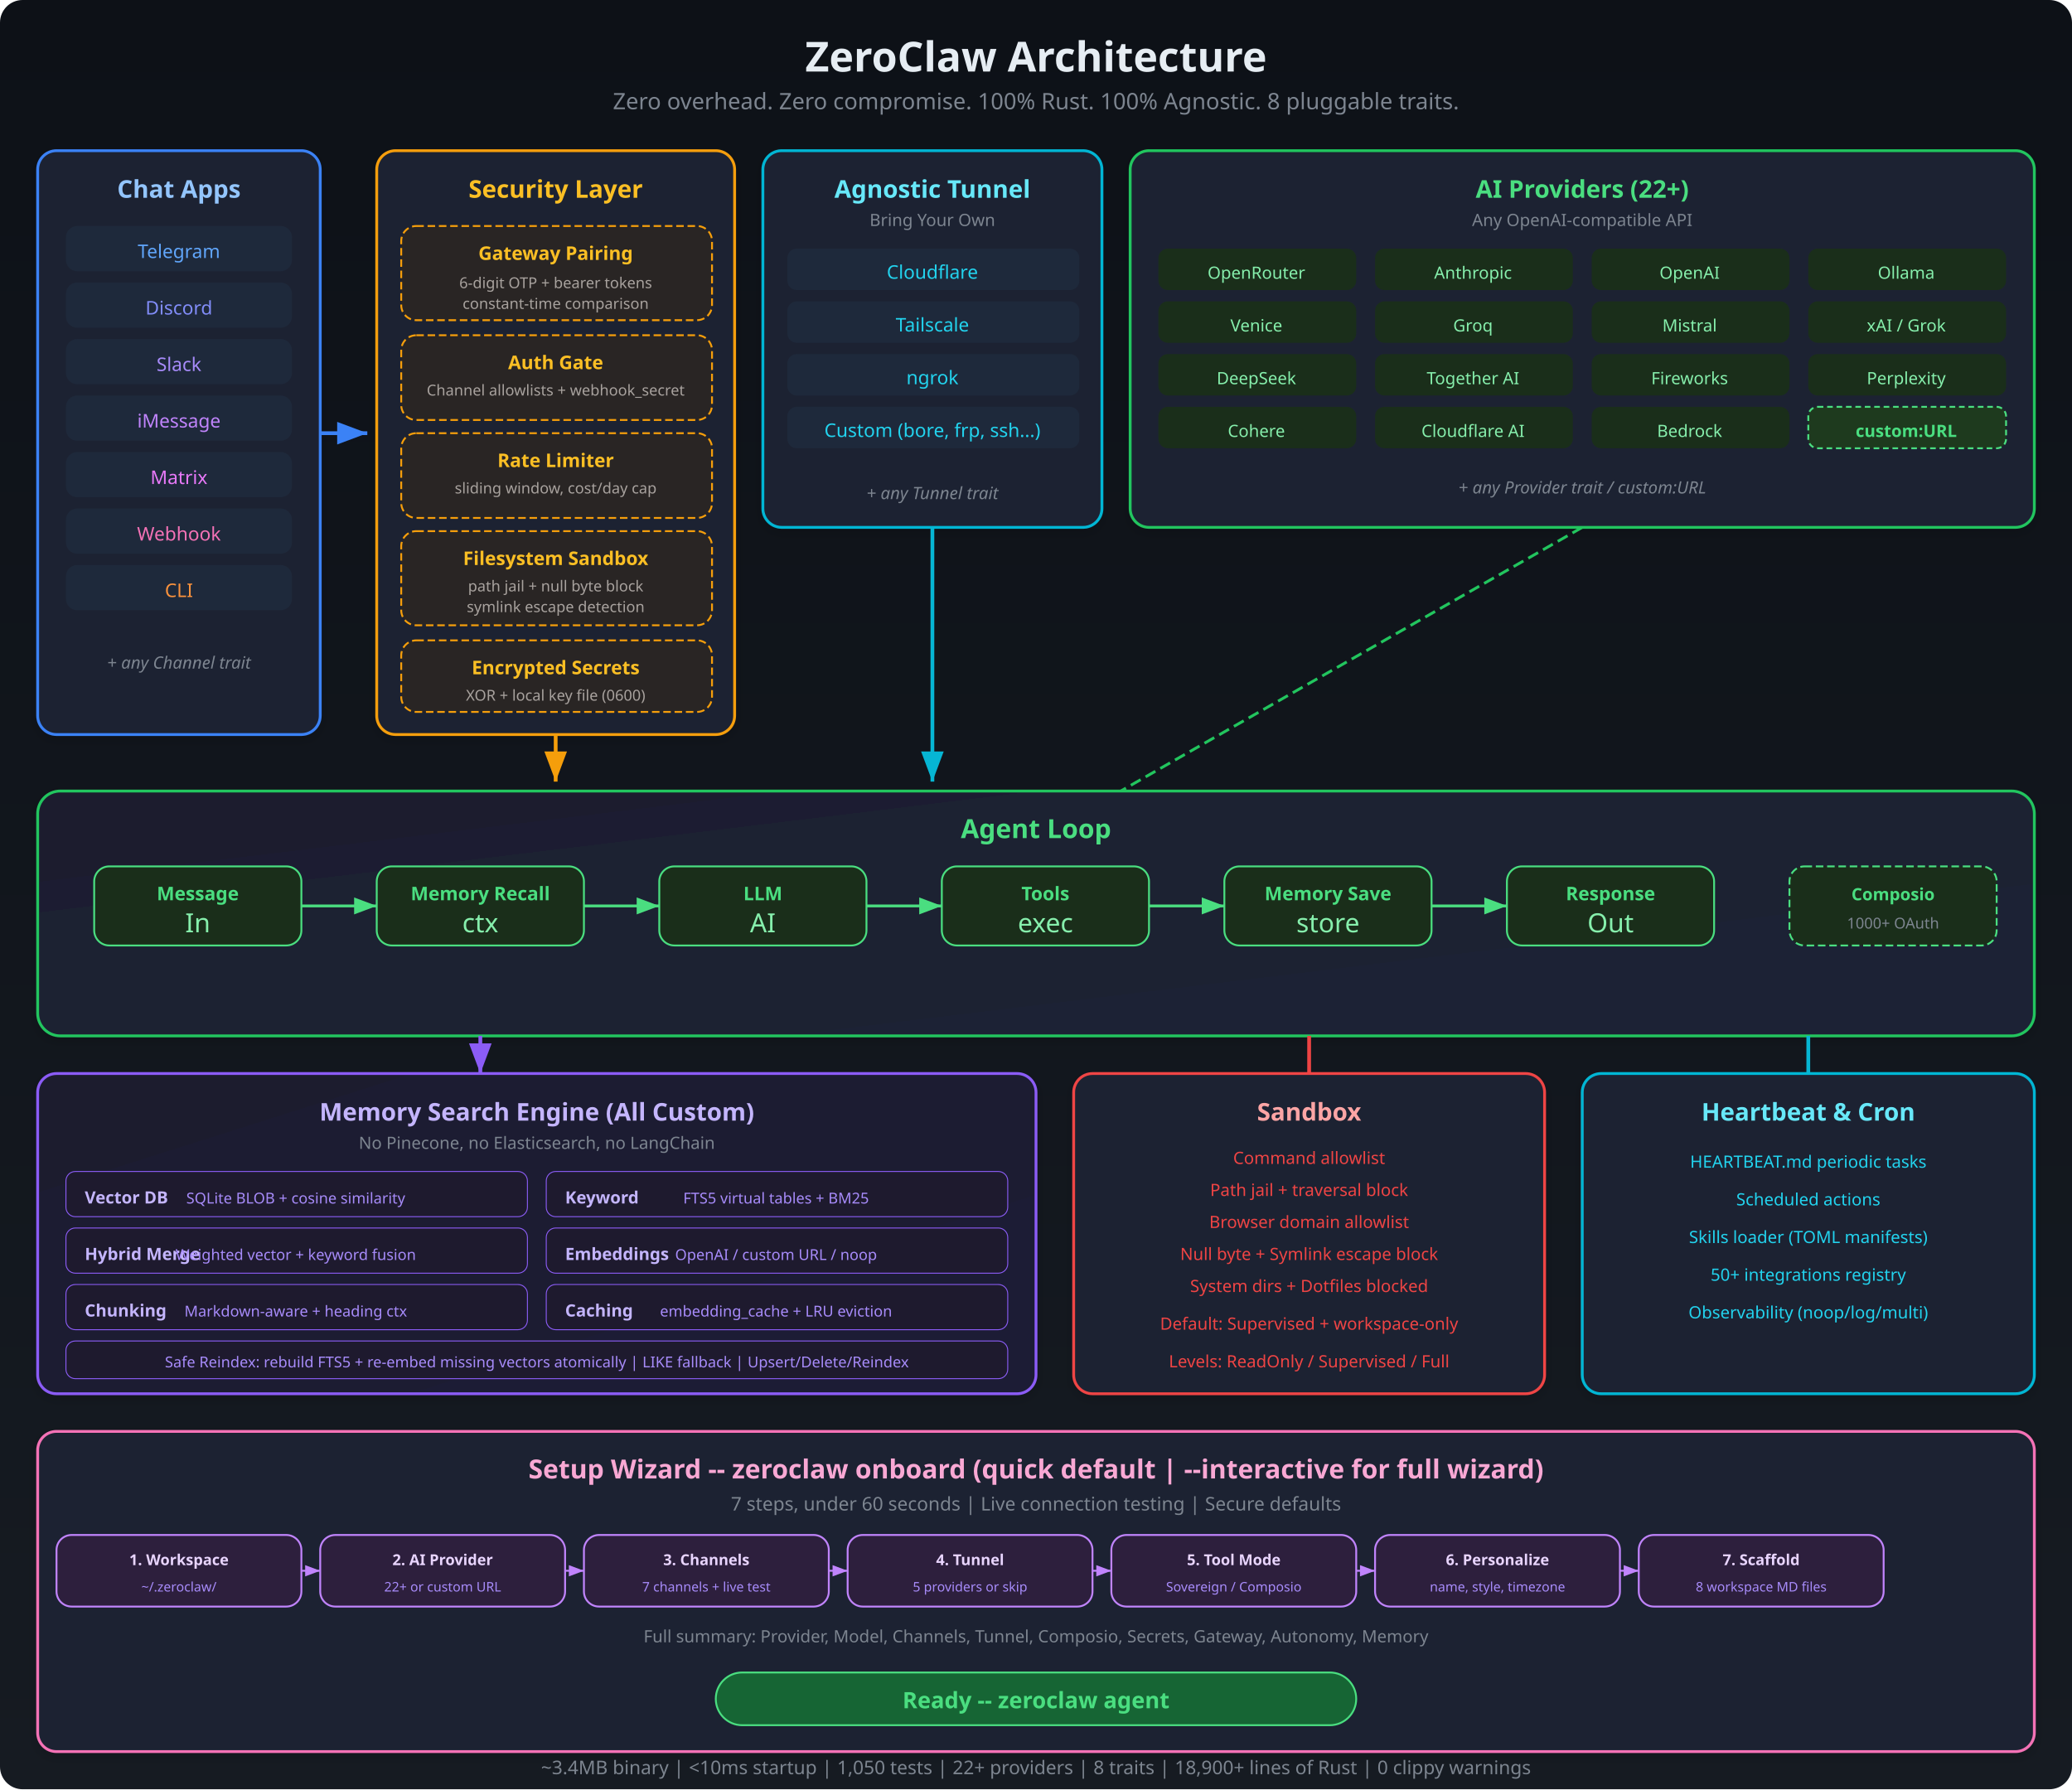
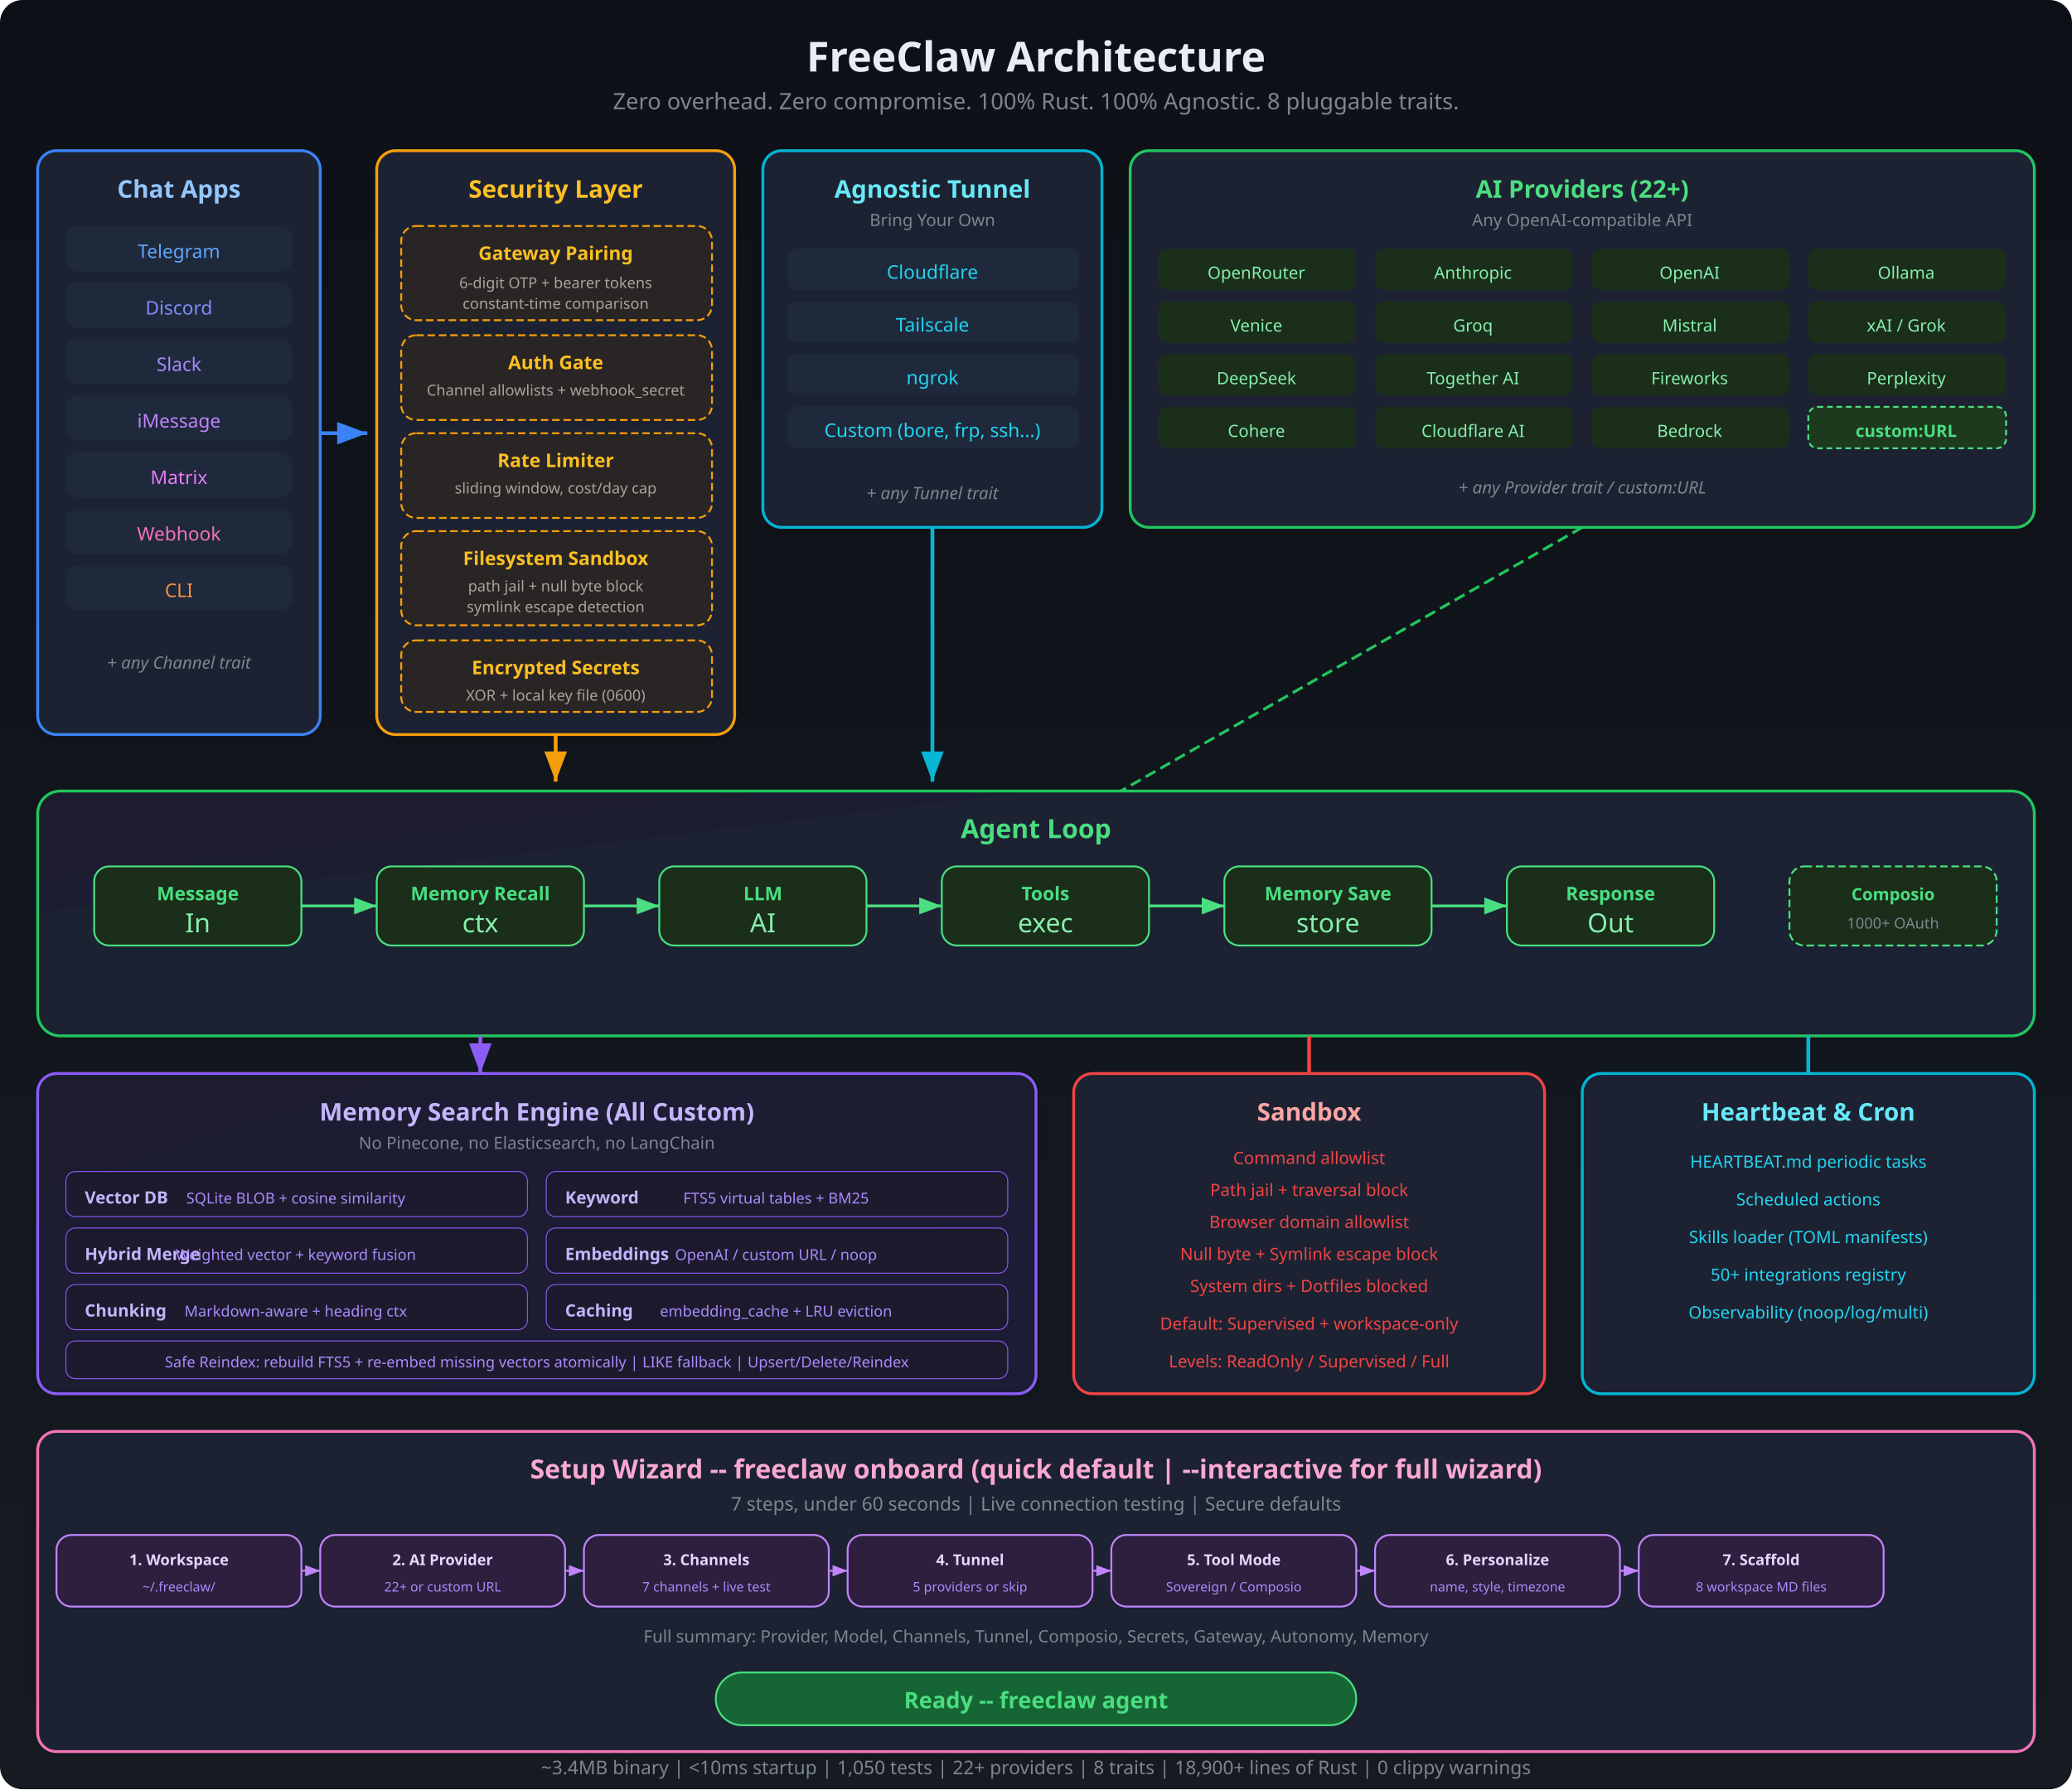
<svg xmlns="http://www.w3.org/2000/svg" viewBox="0 0 1100 950" font-family="'Segoe UI', system-ui, -apple-system, sans-serif">
  <defs>
    <filter id="shadow" x="-4%" y="-4%" width="108%" height="108%">
      <feDropShadow dx="0" dy="2" stdDeviation="3" flood-opacity="0.15" />
    </filter>
    <linearGradient id="bgGrad" x1="0" y1="0" x2="0" y2="1">
      <stop offset="0%" stop-color="#0d1117" />
      <stop offset="100%" stop-color="#161b22" />
    </linearGradient>
    <linearGradient id="agentGrad" x1="0" y1="0" x2="1" y2="1">
      <stop offset="0%" stop-color="#1a1e2e" />
      <stop offset="100%" stop-color="#1e2436" />
    </linearGradient>
    <linearGradient id="memGrad" x1="0" y1="0" x2="1" y2="1">
      <stop offset="0%" stop-color="#1a1a2e" />
      <stop offset="100%" stop-color="#1e1e36" />
    </linearGradient>
    <marker id="arrowBlue" markerWidth="8" markerHeight="6" refX="8" refY="3" orient="auto">
      <path d="M0,0 L8,3 L0,6" fill="#3b82f6" />
    </marker>
    <marker id="arrowAmber" markerWidth="8" markerHeight="6" refX="8" refY="3" orient="auto">
      <path d="M0,0 L8,3 L0,6" fill="#f59e0b" />
    </marker>
    <marker id="arrowGreen" markerWidth="8" markerHeight="6" refX="8" refY="3" orient="auto">
      <path d="M0,0 L8,3 L0,6" fill="#4ade80" />
    </marker>
    <marker id="arrowCyan" markerWidth="8" markerHeight="6" refX="8" refY="3" orient="auto">
      <path d="M0,0 L8,3 L0,6" fill="#06b6d4" />
    </marker>
    <marker id="arrowPurple" markerWidth="8" markerHeight="6" refX="8" refY="3" orient="auto">
      <path d="M0,0 L8,3 L0,6" fill="#c084fc" />
    </marker>
    <marker id="arrowViolet" markerWidth="8" markerHeight="6" refX="8" refY="3" orient="auto">
      <path d="M0,0 L8,3 L0,6" fill="#8b5cf6" />
    </marker>
  </defs>
  <rect width="1100" height="950" rx="12" fill="url(#bgGrad)" />
-   <text x="550" y="38" text-anchor="middle" fill="#e6edf3" font-size="22" font-weight="700">ZeroClaw Architecture</text>
+   <text x="550" y="38" text-anchor="middle" fill="#e6edf3" font-size="22" font-weight="700">FreeClaw Architecture</text>
  <text x="550" y="58" text-anchor="middle" fill="#7d8590" font-size="12">Zero overhead. Zero compromise. 100% Rust. 100% Agnostic. 8 pluggable traits.</text>
  <rect x="20" y="80" width="150" height="310" rx="10" fill="#1c2333" stroke="#3b82f6" stroke-width="1.5" filter="url(#shadow)" />
  <text x="95" y="105" text-anchor="middle" fill="#93c5fd" font-size="13" font-weight="600">Chat Apps</text>
  <rect x="35" y="120" width="120" height="24" rx="6" fill="#1e293b" />
  <text x="95" y="137" text-anchor="middle" fill="#60a5fa" font-size="10">Telegram</text>
  <rect x="35" y="150" width="120" height="24" rx="6" fill="#1e293b" />
  <text x="95" y="167" text-anchor="middle" fill="#818cf8" font-size="10">Discord</text>
  <rect x="35" y="180" width="120" height="24" rx="6" fill="#1e293b" />
  <text x="95" y="197" text-anchor="middle" fill="#a78bfa" font-size="10">Slack</text>
  <rect x="35" y="210" width="120" height="24" rx="6" fill="#1e293b" />
  <text x="95" y="227" text-anchor="middle" fill="#c084fc" font-size="10">iMessage</text>
  <rect x="35" y="240" width="120" height="24" rx="6" fill="#1e293b" />
  <text x="95" y="257" text-anchor="middle" fill="#e879f9" font-size="10">Matrix</text>
  <rect x="35" y="270" width="120" height="24" rx="6" fill="#1e293b" />
  <text x="95" y="287" text-anchor="middle" fill="#f472b6" font-size="10">Webhook</text>
  <rect x="35" y="300" width="120" height="24" rx="6" fill="#1e293b" />
  <text x="95" y="317" text-anchor="middle" fill="#fb923c" font-size="10">CLI</text>
  <text x="95" y="355" text-anchor="middle" fill="#7d8590" font-size="9" font-style="italic">+ any Channel trait</text>
  <line x1="170" y1="230" x2="195" y2="230" stroke="#3b82f6" stroke-width="2" marker-end="url(#arrowBlue)" />
  <rect x="200" y="80" width="190" height="310" rx="10" fill="#1c2333" stroke="#f59e0b" stroke-width="1.5" filter="url(#shadow)" />
  <text x="295" y="105" text-anchor="middle" fill="#fbbf24" font-size="13" font-weight="600">Security Layer</text>
  <rect x="213" y="120" width="165" height="50" rx="8" fill="#292524" stroke="#f59e0b" stroke-width="1" stroke-dasharray="4,2" />
  <text x="295" y="138" text-anchor="middle" fill="#fbbf24" font-size="10" font-weight="600">Gateway Pairing</text>
  <text x="295" y="153" text-anchor="middle" fill="#a8a29e" font-size="8">6-digit OTP + bearer tokens</text>
  <text x="295" y="164" text-anchor="middle" fill="#a8a29e" font-size="8">constant-time comparison</text>
  <rect x="213" y="178" width="165" height="45" rx="8" fill="#292524" stroke="#f59e0b" stroke-width="1" stroke-dasharray="4,2" />
  <text x="295" y="196" text-anchor="middle" fill="#fbbf24" font-size="10" font-weight="600">Auth Gate</text>
  <text x="295" y="210" text-anchor="middle" fill="#a8a29e" font-size="8">Channel allowlists + webhook_secret</text>
  <rect x="213" y="230" width="165" height="45" rx="8" fill="#292524" stroke="#f59e0b" stroke-width="1" stroke-dasharray="4,2" />
  <text x="295" y="248" text-anchor="middle" fill="#fbbf24" font-size="10" font-weight="600">Rate Limiter</text>
  <text x="295" y="262" text-anchor="middle" fill="#a8a29e" font-size="8">sliding window, cost/day cap</text>
  <rect x="213" y="282" width="165" height="50" rx="8" fill="#292524" stroke="#f59e0b" stroke-width="1" stroke-dasharray="4,2" />
  <text x="295" y="300" text-anchor="middle" fill="#fbbf24" font-size="10" font-weight="600">Filesystem Sandbox</text>
  <text x="295" y="314" text-anchor="middle" fill="#a8a29e" font-size="8">path jail + null byte block</text>
  <text x="295" y="325" text-anchor="middle" fill="#a8a29e" font-size="8">symlink escape detection</text>
  <rect x="213" y="340" width="165" height="38" rx="8" fill="#292524" stroke="#f59e0b" stroke-width="1" stroke-dasharray="4,2" />
  <text x="295" y="358" text-anchor="middle" fill="#fbbf24" font-size="10" font-weight="600">Encrypted Secrets</text>
  <text x="295" y="372" text-anchor="middle" fill="#a8a29e" font-size="8">XOR + local key file (0600)</text>
  <line x1="295" y1="390" x2="295" y2="415" stroke="#f59e0b" stroke-width="2" marker-end="url(#arrowAmber)" />
  <rect x="405" y="80" width="180" height="200" rx="10" fill="#1c2333" stroke="#06b6d4" stroke-width="1.5" filter="url(#shadow)" />
  <text x="495" y="105" text-anchor="middle" fill="#67e8f9" font-size="13" font-weight="600">Agnostic Tunnel</text>
  <text x="495" y="120" text-anchor="middle" fill="#7d8590" font-size="9">Bring Your Own</text>
  <rect x="418" y="132" width="155" height="22" rx="5" fill="#1e293b" />
  <text x="495" y="148" text-anchor="middle" fill="#22d3ee" font-size="10">Cloudflare</text>
  <rect x="418" y="160" width="155" height="22" rx="5" fill="#1e293b" />
  <text x="495" y="176" text-anchor="middle" fill="#22d3ee" font-size="10">Tailscale</text>
  <rect x="418" y="188" width="155" height="22" rx="5" fill="#1e293b" />
  <text x="495" y="204" text-anchor="middle" fill="#22d3ee" font-size="10">ngrok</text>
  <rect x="418" y="216" width="155" height="22" rx="5" fill="#1e293b" />
  <text x="495" y="232" text-anchor="middle" fill="#22d3ee" font-size="10">Custom (bore, frp, ssh...)</text>
  <text x="495" y="265" text-anchor="middle" fill="#7d8590" font-size="9" font-style="italic">+ any Tunnel trait</text>
  <line x1="495" y1="280" x2="495" y2="415" stroke="#06b6d4" stroke-width="2" marker-end="url(#arrowCyan)" />
  <rect x="600" y="80" width="480" height="200" rx="10" fill="#1c2333" stroke="#22c55e" stroke-width="1.5" filter="url(#shadow)" />
  <text x="840" y="105" text-anchor="middle" fill="#4ade80" font-size="13" font-weight="600">AI Providers (22+)</text>
  <text x="840" y="120" text-anchor="middle" fill="#7d8590" font-size="9">Any OpenAI-compatible API</text>
  <rect x="615" y="132" width="105" height="22" rx="5" fill="#1a2e1a" />
  <text x="667" y="148" text-anchor="middle" fill="#86efac" font-size="9">OpenRouter</text>
  <rect x="730" y="132" width="105" height="22" rx="5" fill="#1a2e1a" />
  <text x="782" y="148" text-anchor="middle" fill="#86efac" font-size="9">Anthropic</text>
  <rect x="845" y="132" width="105" height="22" rx="5" fill="#1a2e1a" />
  <text x="897" y="148" text-anchor="middle" fill="#86efac" font-size="9">OpenAI</text>
  <rect x="960" y="132" width="105" height="22" rx="5" fill="#1a2e1a" />
  <text x="1012" y="148" text-anchor="middle" fill="#86efac" font-size="9">Ollama</text>
  <rect x="615" y="160" width="105" height="22" rx="5" fill="#1a2e1a" />
  <text x="667" y="176" text-anchor="middle" fill="#86efac" font-size="9">Venice</text>
  <rect x="730" y="160" width="105" height="22" rx="5" fill="#1a2e1a" />
  <text x="782" y="176" text-anchor="middle" fill="#86efac" font-size="9">Groq</text>
  <rect x="845" y="160" width="105" height="22" rx="5" fill="#1a2e1a" />
  <text x="897" y="176" text-anchor="middle" fill="#86efac" font-size="9">Mistral</text>
  <rect x="960" y="160" width="105" height="22" rx="5" fill="#1a2e1a" />
  <text x="1012" y="176" text-anchor="middle" fill="#86efac" font-size="9">xAI / Grok</text>
  <rect x="615" y="188" width="105" height="22" rx="5" fill="#1a2e1a" />
  <text x="667" y="204" text-anchor="middle" fill="#86efac" font-size="9">DeepSeek</text>
  <rect x="730" y="188" width="105" height="22" rx="5" fill="#1a2e1a" />
  <text x="782" y="204" text-anchor="middle" fill="#86efac" font-size="9">Together AI</text>
  <rect x="845" y="188" width="105" height="22" rx="5" fill="#1a2e1a" />
  <text x="897" y="204" text-anchor="middle" fill="#86efac" font-size="9">Fireworks</text>
  <rect x="960" y="188" width="105" height="22" rx="5" fill="#1a2e1a" />
  <text x="1012" y="204" text-anchor="middle" fill="#86efac" font-size="9">Perplexity</text>
  <rect x="615" y="216" width="105" height="22" rx="5" fill="#1a2e1a" />
  <text x="667" y="232" text-anchor="middle" fill="#86efac" font-size="9">Cohere</text>
  <rect x="730" y="216" width="105" height="22" rx="5" fill="#1a2e1a" />
  <text x="782" y="232" text-anchor="middle" fill="#86efac" font-size="9">Cloudflare AI</text>
  <rect x="845" y="216" width="105" height="22" rx="5" fill="#1a2e1a" />
  <text x="897" y="232" text-anchor="middle" fill="#86efac" font-size="9">Bedrock</text>
  <rect x="960" y="216" width="105" height="22" rx="5" fill="#1e3a1e" stroke="#4ade80" stroke-width="1" stroke-dasharray="3,2" />
  <text x="1012" y="232" text-anchor="middle" fill="#4ade80" font-size="9" font-weight="600">custom:URL</text>
  <text x="840" y="262" text-anchor="middle" fill="#7d8590" font-size="9" font-style="italic">+ any Provider trait / custom:URL</text>
  <line x1="840" y1="280" x2="560" y2="440" stroke="#22c55e" stroke-width="1.5" stroke-dasharray="6,3" marker-end="url(#arrowGreen)" />
  <rect x="20" y="420" width="1060" height="130" rx="12" fill="url(#agentGrad)" stroke="#22c55e" stroke-width="1.5" filter="url(#shadow)" />
  <text x="550" y="445" text-anchor="middle" fill="#4ade80" font-size="14" font-weight="700">Agent Loop</text>
  <rect x="50" y="460" width="110" height="42" rx="8" fill="#1a2e1a" stroke="#4ade80" stroke-width="1" />
  <text x="105" y="478" text-anchor="middle" fill="#4ade80" font-size="10" font-weight="600">Message</text>
  <text x="105" y="495" text-anchor="middle" fill="#86efac" font-size="14">In</text>
  <rect x="200" y="460" width="110" height="42" rx="8" fill="#1a2e1a" stroke="#4ade80" stroke-width="1" />
  <text x="255" y="478" text-anchor="middle" fill="#4ade80" font-size="10" font-weight="600">Memory Recall</text>
  <text x="255" y="495" text-anchor="middle" fill="#86efac" font-size="14">ctx</text>
  <rect x="350" y="460" width="110" height="42" rx="8" fill="#1a2e1a" stroke="#4ade80" stroke-width="1" />
  <text x="405" y="478" text-anchor="middle" fill="#4ade80" font-size="10" font-weight="600">LLM</text>
  <text x="405" y="495" text-anchor="middle" fill="#86efac" font-size="14">AI</text>
  <rect x="500" y="460" width="110" height="42" rx="8" fill="#1a2e1a" stroke="#4ade80" stroke-width="1" />
  <text x="555" y="478" text-anchor="middle" fill="#4ade80" font-size="10" font-weight="600">Tools</text>
  <text x="555" y="495" text-anchor="middle" fill="#86efac" font-size="14">exec</text>
  <rect x="650" y="460" width="110" height="42" rx="8" fill="#1a2e1a" stroke="#4ade80" stroke-width="1" />
  <text x="705" y="478" text-anchor="middle" fill="#4ade80" font-size="10" font-weight="600">Memory Save</text>
  <text x="705" y="495" text-anchor="middle" fill="#86efac" font-size="14">store</text>
  <rect x="800" y="460" width="110" height="42" rx="8" fill="#1a2e1a" stroke="#4ade80" stroke-width="1" />
  <text x="855" y="478" text-anchor="middle" fill="#4ade80" font-size="10" font-weight="600">Response</text>
  <text x="855" y="495" text-anchor="middle" fill="#86efac" font-size="14">Out</text>
  <rect x="950" y="460" width="110" height="42" rx="8" fill="#1a2e1a" stroke="#4ade80" stroke-width="1" stroke-dasharray="4,2" />
  <text x="1005" y="478" text-anchor="middle" fill="#4ade80" font-size="9" font-weight="600">Composio</text>
  <text x="1005" y="493" text-anchor="middle" fill="#7d8590" font-size="8">1000+ OAuth</text>
  <line x1="160" y1="481" x2="200" y2="481" stroke="#4ade80" stroke-width="1.5" marker-end="url(#arrowGreen)" />
  <line x1="310" y1="481" x2="350" y2="481" stroke="#4ade80" stroke-width="1.5" marker-end="url(#arrowGreen)" />
  <line x1="460" y1="481" x2="500" y2="481" stroke="#4ade80" stroke-width="1.5" marker-end="url(#arrowGreen)" />
  <line x1="610" y1="481" x2="650" y2="481" stroke="#4ade80" stroke-width="1.5" marker-end="url(#arrowGreen)" />
  <line x1="760" y1="481" x2="800" y2="481" stroke="#4ade80" stroke-width="1.5" marker-end="url(#arrowGreen)" />
  <rect x="20" y="570" width="530" height="170" rx="10" fill="url(#memGrad)" stroke="#8b5cf6" stroke-width="1.5" filter="url(#shadow)" />
  <text x="285" y="595" text-anchor="middle" fill="#c4b5fd" font-size="13" font-weight="700">Memory Search Engine (All Custom)</text>
  <text x="285" y="610" text-anchor="middle" fill="#7d8590" font-size="9">No Pinecone, no Elasticsearch, no LangChain</text>
  <rect x="35" y="622" width="245" height="24" rx="5" fill="#1e1a2e" stroke="#8b5cf6" stroke-width="0.5" />
  <text x="45" y="639" fill="#c4b5fd" font-size="9" font-weight="600">Vector DB</text>
  <text x="157" y="639" text-anchor="middle" fill="#a78bfa" font-size="8">SQLite BLOB + cosine similarity</text>
  <rect x="290" y="622" width="245" height="24" rx="5" fill="#1e1a2e" stroke="#8b5cf6" stroke-width="0.5" />
  <text x="300" y="639" fill="#c4b5fd" font-size="9" font-weight="600">Keyword</text>
  <text x="412" y="639" text-anchor="middle" fill="#a78bfa" font-size="8">FTS5 virtual tables + BM25</text>
  <rect x="35" y="652" width="245" height="24" rx="5" fill="#1e1a2e" stroke="#8b5cf6" stroke-width="0.5" />
  <text x="45" y="669" fill="#c4b5fd" font-size="9" font-weight="600">Hybrid Merge</text>
  <text x="157" y="669" text-anchor="middle" fill="#a78bfa" font-size="8">Weighted vector + keyword fusion</text>
  <rect x="290" y="652" width="245" height="24" rx="5" fill="#1e1a2e" stroke="#8b5cf6" stroke-width="0.5" />
  <text x="300" y="669" fill="#c4b5fd" font-size="9" font-weight="600">Embeddings</text>
  <text x="412" y="669" text-anchor="middle" fill="#a78bfa" font-size="8">OpenAI / custom URL / noop</text>
  <rect x="35" y="682" width="245" height="24" rx="5" fill="#1e1a2e" stroke="#8b5cf6" stroke-width="0.5" />
  <text x="45" y="699" fill="#c4b5fd" font-size="9" font-weight="600">Chunking</text>
  <text x="157" y="699" text-anchor="middle" fill="#a78bfa" font-size="8">Markdown-aware + heading ctx</text>
  <rect x="290" y="682" width="245" height="24" rx="5" fill="#1e1a2e" stroke="#8b5cf6" stroke-width="0.5" />
  <text x="300" y="699" fill="#c4b5fd" font-size="9" font-weight="600">Caching</text>
  <text x="412" y="699" text-anchor="middle" fill="#a78bfa" font-size="8">embedding_cache + LRU eviction</text>
  <rect x="35" y="712" width="500" height="20" rx="5" fill="#1e1a2e" stroke="#8b5cf6" stroke-width="0.5" />
  <text x="285" y="726" text-anchor="middle" fill="#a78bfa" font-size="8">Safe Reindex: rebuild FTS5 + re-embed missing vectors atomically | LIKE fallback | Upsert/Delete/Reindex</text>
  <line x1="255" y1="550" x2="255" y2="570" stroke="#8b5cf6" stroke-width="2" marker-end="url(#arrowViolet)" />
  <rect x="570" y="570" width="250" height="170" rx="10" fill="#1c2333" stroke="#ef4444" stroke-width="1.5" filter="url(#shadow)" />
  <text x="695" y="595" text-anchor="middle" fill="#fca5a5" font-size="13" font-weight="600">Sandbox</text>
  <text x="695" y="618" text-anchor="middle" fill="#ef4444" font-size="9">Command allowlist</text>
  <text x="695" y="635" text-anchor="middle" fill="#ef4444" font-size="9">Path jail + traversal block</text>
  <text x="695" y="652" text-anchor="middle" fill="#ef4444" font-size="9">Browser domain allowlist</text>
  <text x="695" y="669" text-anchor="middle" fill="#ef4444" font-size="9">Null byte + Symlink escape block</text>
  <text x="695" y="686" text-anchor="middle" fill="#ef4444" font-size="9">System dirs + Dotfiles blocked</text>
  <text x="695" y="706" text-anchor="middle" fill="#ef4444" font-size="9">Default: Supervised + workspace-only</text>
  <text x="695" y="726" text-anchor="middle" fill="#ef4444" font-size="9">Levels: ReadOnly / Supervised / Full</text>
  <line x1="695" y1="550" x2="695" y2="570" stroke="#ef4444" stroke-width="2" />
  <rect x="840" y="570" width="240" height="170" rx="10" fill="#1c2333" stroke="#06b6d4" stroke-width="1.5" filter="url(#shadow)" />
  <text x="960" y="595" text-anchor="middle" fill="#67e8f9" font-size="13" font-weight="600">Heartbeat &amp; Cron</text>
  <text x="960" y="620" text-anchor="middle" fill="#22d3ee" font-size="9">HEARTBEAT.md periodic tasks</text>
  <text x="960" y="640" text-anchor="middle" fill="#22d3ee" font-size="9">Scheduled actions</text>
  <text x="960" y="660" text-anchor="middle" fill="#22d3ee" font-size="9">Skills loader (TOML manifests)</text>
  <text x="960" y="680" text-anchor="middle" fill="#22d3ee" font-size="9">50+ integrations registry</text>
  <text x="960" y="700" text-anchor="middle" fill="#22d3ee" font-size="9">Observability (noop/log/multi)</text>
  <line x1="960" y1="550" x2="960" y2="570" stroke="#06b6d4" stroke-width="2" />
  <rect x="20" y="760" width="1060" height="170" rx="10" fill="#1c2333" stroke="#f472b6" stroke-width="1.5" filter="url(#shadow)" />
-   <text x="550" y="785" text-anchor="middle" fill="#f9a8d4" font-size="14" font-weight="700">Setup Wizard  --  zeroclaw onboard (quick default | --interactive for full wizard)</text>
+   <text x="550" y="785" text-anchor="middle" fill="#f9a8d4" font-size="14" font-weight="700">Setup Wizard  --  freeclaw onboard (quick default | --interactive for full wizard)</text>
  <text x="550" y="802" text-anchor="middle" fill="#7d8590" font-size="10">7 steps, under 60 seconds | Live connection testing | Secure defaults</text>
  <rect x="30" y="815" width="130" height="38" rx="8" fill="#2d1f3d" stroke="#c084fc" stroke-width="1" />
  <text x="95" y="831" text-anchor="middle" fill="#e9d5ff" font-size="8" font-weight="600">1. Workspace</text>
-   <text x="95" y="845" text-anchor="middle" fill="#a78bfa" font-size="7">~/.zeroclaw/</text>
+   <text x="95" y="845" text-anchor="middle" fill="#a78bfa" font-size="7">~/.freeclaw/</text>
  <rect x="170" y="815" width="130" height="38" rx="8" fill="#2d1f3d" stroke="#c084fc" stroke-width="1" />
  <text x="235" y="831" text-anchor="middle" fill="#e9d5ff" font-size="8" font-weight="600">2. AI Provider</text>
  <text x="235" y="845" text-anchor="middle" fill="#a78bfa" font-size="7">22+ or custom URL</text>
  <rect x="310" y="815" width="130" height="38" rx="8" fill="#2d1f3d" stroke="#c084fc" stroke-width="1" />
  <text x="375" y="831" text-anchor="middle" fill="#e9d5ff" font-size="8" font-weight="600">3. Channels</text>
  <text x="375" y="845" text-anchor="middle" fill="#a78bfa" font-size="7">7 channels + live test</text>
  <rect x="450" y="815" width="130" height="38" rx="8" fill="#2d1f3d" stroke="#c084fc" stroke-width="1" />
  <text x="515" y="831" text-anchor="middle" fill="#e9d5ff" font-size="8" font-weight="600">4. Tunnel</text>
  <text x="515" y="845" text-anchor="middle" fill="#a78bfa" font-size="7">5 providers or skip</text>
  <rect x="590" y="815" width="130" height="38" rx="8" fill="#2d1f3d" stroke="#c084fc" stroke-width="1" />
  <text x="655" y="831" text-anchor="middle" fill="#e9d5ff" font-size="8" font-weight="600">5. Tool Mode</text>
  <text x="655" y="845" text-anchor="middle" fill="#a78bfa" font-size="7">Sovereign / Composio</text>
  <rect x="730" y="815" width="130" height="38" rx="8" fill="#2d1f3d" stroke="#c084fc" stroke-width="1" />
  <text x="795" y="831" text-anchor="middle" fill="#e9d5ff" font-size="8" font-weight="600">6. Personalize</text>
  <text x="795" y="845" text-anchor="middle" fill="#a78bfa" font-size="7">name, style, timezone</text>
  <rect x="870" y="815" width="130" height="38" rx="8" fill="#2d1f3d" stroke="#c084fc" stroke-width="1" />
  <text x="935" y="831" text-anchor="middle" fill="#e9d5ff" font-size="8" font-weight="600">7. Scaffold</text>
  <text x="935" y="845" text-anchor="middle" fill="#a78bfa" font-size="7">8 workspace MD files</text>
  <line x1="160" y1="834" x2="170" y2="834" stroke="#c084fc" stroke-width="1" marker-end="url(#arrowPurple)" />
  <line x1="300" y1="834" x2="310" y2="834" stroke="#c084fc" stroke-width="1" marker-end="url(#arrowPurple)" />
  <line x1="440" y1="834" x2="450" y2="834" stroke="#c084fc" stroke-width="1" marker-end="url(#arrowPurple)" />
  <line x1="580" y1="834" x2="590" y2="834" stroke="#c084fc" stroke-width="1" marker-end="url(#arrowPurple)" />
  <line x1="720" y1="834" x2="730" y2="834" stroke="#c084fc" stroke-width="1" marker-end="url(#arrowPurple)" />
  <line x1="860" y1="834" x2="870" y2="834" stroke="#c084fc" stroke-width="1" marker-end="url(#arrowPurple)" />
  <text x="550" y="872" text-anchor="middle" fill="#7d8590" font-size="9">Full summary: Provider, Model, Channels, Tunnel, Composio, Secrets, Gateway, Autonomy, Memory</text>
  <rect x="380" y="888" width="340" height="28" rx="14" fill="#166534" stroke="#4ade80" stroke-width="1" />
-   <text x="550" y="907" text-anchor="middle" fill="#4ade80" font-size="12" font-weight="600">Ready -- zeroclaw agent</text>
+   <text x="550" y="907" text-anchor="middle" fill="#4ade80" font-size="12" font-weight="600">Ready -- freeclaw agent</text>
  <text x="550" y="942" text-anchor="middle" fill="#7d8590" font-size="10">~3.4MB binary  |  &lt;10ms startup  |  1,050 tests  |  22+ providers  |  8 traits  |  18,900+ lines of Rust  |  0 clippy warnings</text>
</svg>
